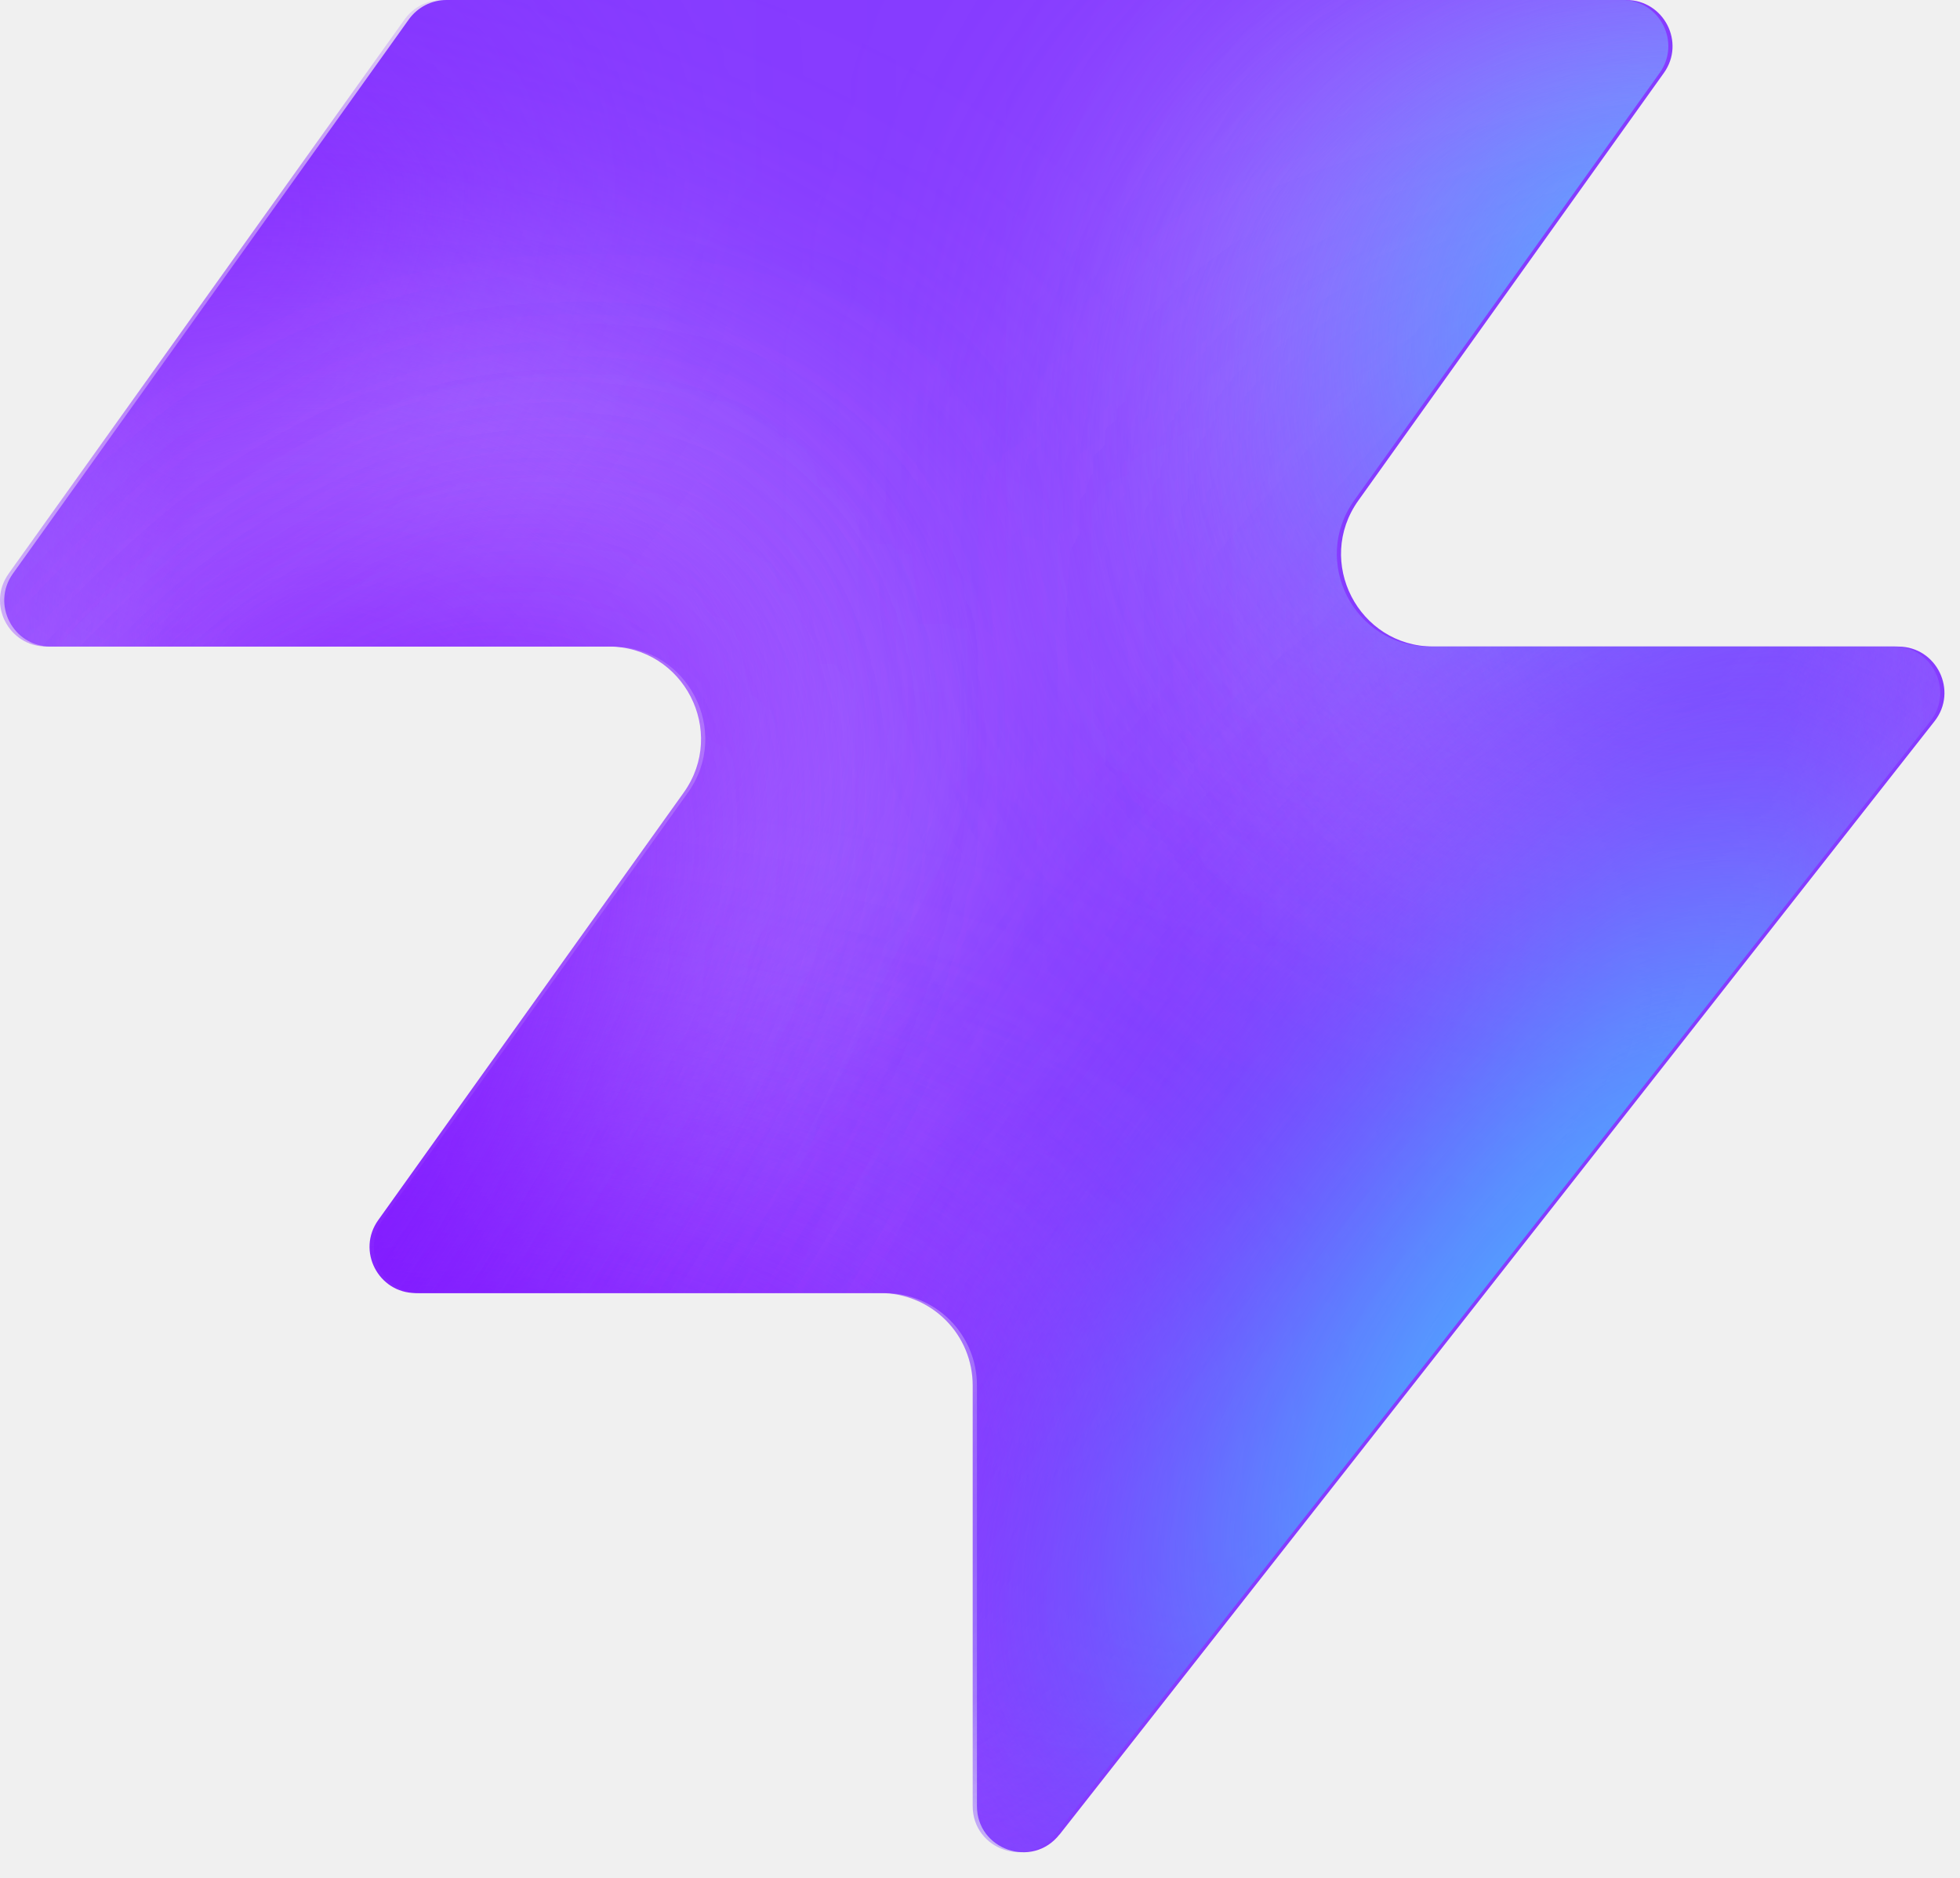
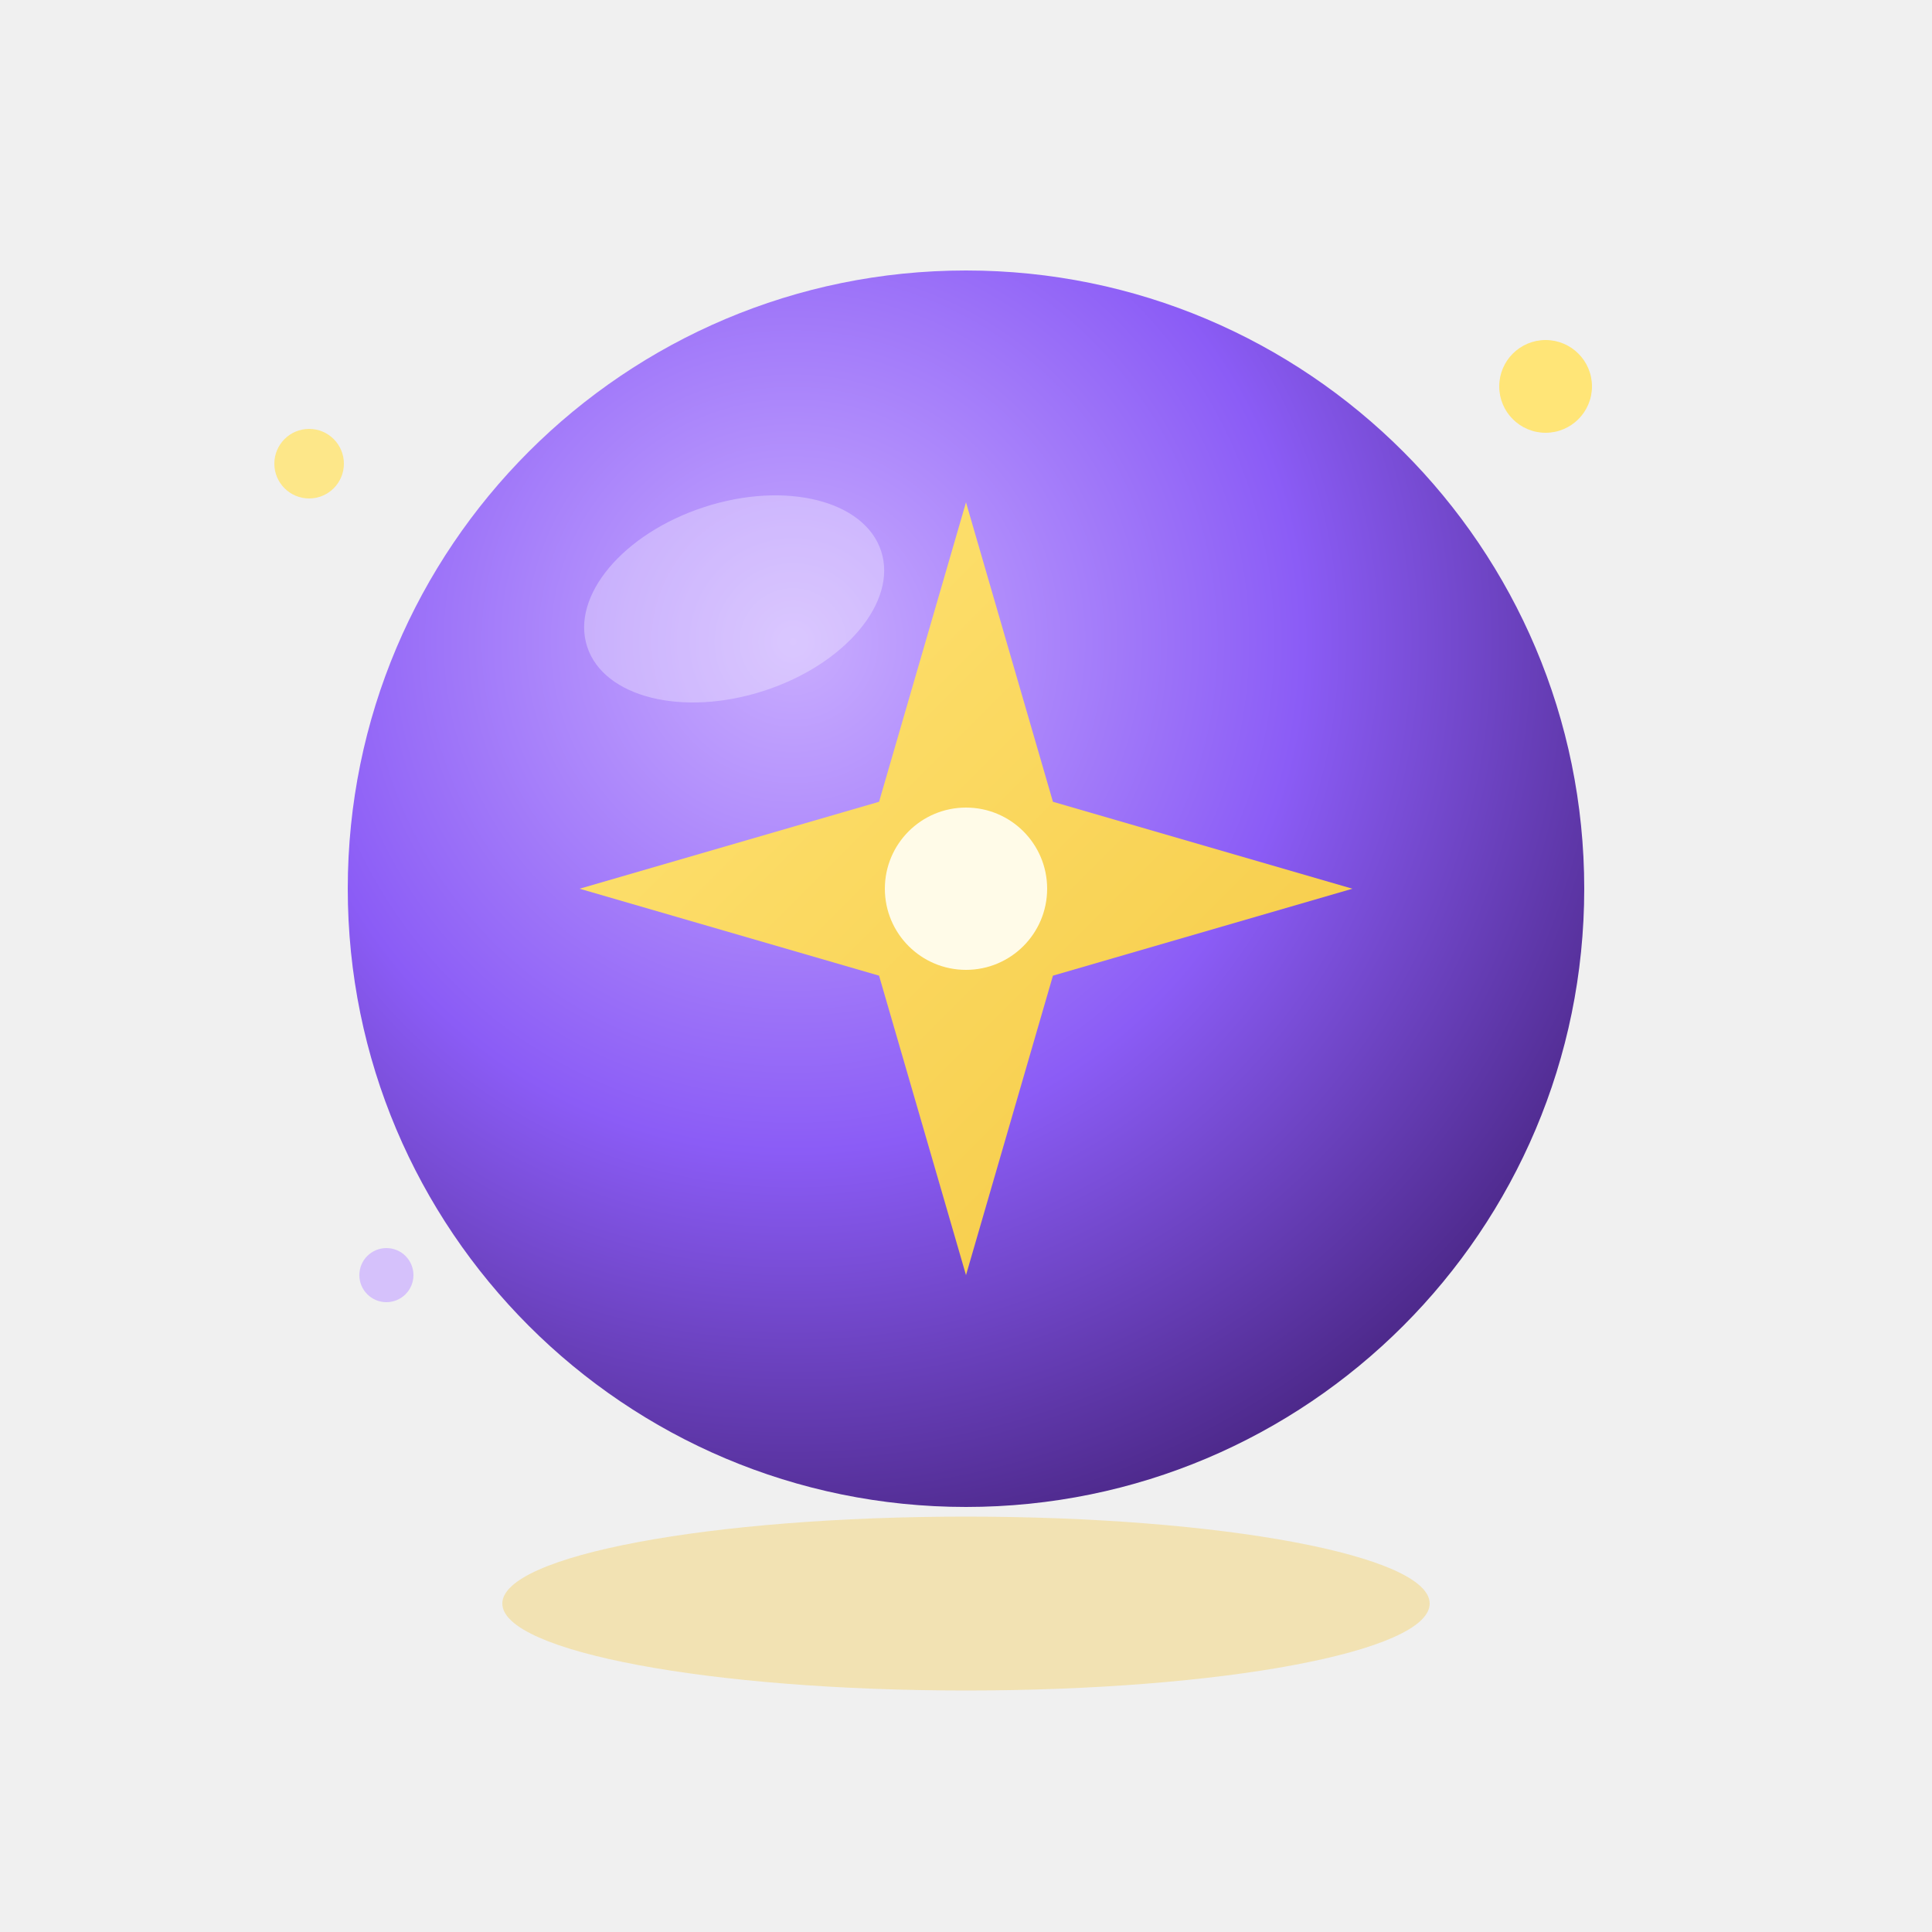
- <svg xmlns="http://www.w3.org/2000/svg" width="48" height="46" fill="none" viewBox="0 0 48 46">
-   <path fill="#863bff" d="M25.946 44.938c-.664.845-2.021.375-2.021-.698V33.937a2.26 2.26 0 0 0-2.262-2.262H10.287c-.92 0-1.456-1.04-.92-1.788l7.48-10.471c1.07-1.497 0-3.578-1.842-3.578H1.237c-.92 0-1.456-1.04-.92-1.788L10.013.474c.214-.297.556-.474.92-.474h28.894c.92 0 1.456 1.04.92 1.788l-7.48 10.471c-1.07 1.498 0 3.579 1.842 3.579h11.377c.943 0 1.473 1.088.89 1.83L25.947 44.94z" style="fill:#863bff;fill:color(display-p3 .525 .23 1);fill-opacity:1" />
-   <mask id="a" width="48" height="46" x="0" y="0" maskUnits="userSpaceOnUse" style="mask-type:alpha">
-     <path fill="#000" d="M25.842 44.938c-.664.844-2.021.375-2.021-.698V33.937a2.26 2.26 0 0 0-2.262-2.262H10.183c-.92 0-1.456-1.04-.92-1.788l7.48-10.471c1.07-1.498 0-3.579-1.842-3.579H1.133c-.92 0-1.456-1.04-.92-1.787L9.91.473c.214-.297.556-.474.92-.474h28.894c.92 0 1.456 1.04.92 1.788l-7.48 10.471c-1.07 1.498 0 3.578 1.842 3.578h11.377c.943 0 1.473 1.088.89 1.832L25.843 44.94z" style="fill:#000;fill-opacity:1" />
-   </mask>
-   <g mask="url(#a)">
-     <g filter="url(#b)">
-       <ellipse cx="5.508" cy="14.704" fill="#ede6ff" rx="5.508" ry="14.704" style="fill:#ede6ff;fill:color(display-p3 .927 .903 1);fill-opacity:1" transform="matrix(.00324 1 1 -.00324 -4.47 31.516)" />
-     </g>
-     <g filter="url(#c)">
-       <ellipse cx="10.399" cy="29.851" fill="#ede6ff" rx="10.399" ry="29.851" style="fill:#ede6ff;fill:color(display-p3 .927 .903 1);fill-opacity:1" transform="matrix(.00324 1 1 -.00324 -39.328 7.883)" />
-     </g>
-     <g filter="url(#d)">
-       <ellipse cx="5.508" cy="30.487" fill="#7e14ff" rx="5.508" ry="30.487" style="fill:#7e14ff;fill:color(display-p3 .492 .077 1);fill-opacity:1" transform="rotate(89.814 -25.913 -14.639)scale(1 -1)" />
-     </g>
-     <g filter="url(#e)">
-       <ellipse cx="5.508" cy="30.599" fill="#7e14ff" rx="5.508" ry="30.599" style="fill:#7e14ff;fill:color(display-p3 .492 .077 1);fill-opacity:1" transform="rotate(89.814 -32.644 -3.334)scale(1 -1)" />
-     </g>
-     <g filter="url(#f)">
-       <ellipse cx="5.508" cy="30.599" fill="#7e14ff" rx="5.508" ry="30.599" style="fill:#7e14ff;fill:color(display-p3 .492 .077 1);fill-opacity:1" transform="matrix(.00324 1 1 -.00324 -34.34 30.47)" />
-     </g>
-     <g filter="url(#g)">
-       <ellipse cx="14.072" cy="22.078" fill="#ede6ff" rx="14.072" ry="22.078" style="fill:#ede6ff;fill:color(display-p3 .927 .903 1);fill-opacity:1" transform="rotate(93.35 24.506 48.493)scale(-1 1)" />
-     </g>
-     <g filter="url(#h)">
-       <ellipse cx="3.47" cy="21.501" fill="#7e14ff" rx="3.47" ry="21.501" style="fill:#7e14ff;fill:color(display-p3 .492 .077 1);fill-opacity:1" transform="rotate(89.009 28.708 47.59)scale(-1 1)" />
-     </g>
-     <g filter="url(#i)">
-       <ellipse cx="3.47" cy="21.501" fill="#7e14ff" rx="3.47" ry="21.501" style="fill:#7e14ff;fill:color(display-p3 .492 .077 1);fill-opacity:1" transform="rotate(89.009 28.708 47.59)scale(-1 1)" />
-     </g>
-     <g filter="url(#j)">
-       <ellipse cx=".387" cy="8.972" fill="#7e14ff" rx="4.407" ry="29.108" style="fill:#7e14ff;fill:color(display-p3 .492 .077 1);fill-opacity:1" transform="rotate(39.51 .387 8.972)" />
-     </g>
-     <g filter="url(#k)">
-       <ellipse cx="47.523" cy="-6.092" fill="#7e14ff" rx="4.407" ry="29.108" style="fill:#7e14ff;fill:color(display-p3 .492 .077 1);fill-opacity:1" transform="rotate(37.892 47.523 -6.092)" />
-     </g>
-     <g filter="url(#l)">
-       <ellipse cx="41.412" cy="6.333" fill="#47bfff" rx="5.971" ry="9.665" style="fill:#47bfff;fill:color(display-p3 .28 .748 1);fill-opacity:1" transform="rotate(37.892 41.412 6.333)" />
-     </g>
-     <g filter="url(#m)">
-       <ellipse cx="-1.879" cy="38.332" fill="#7e14ff" rx="4.407" ry="29.108" style="fill:#7e14ff;fill:color(display-p3 .492 .077 1);fill-opacity:1" transform="rotate(37.892 -1.88 38.332)" />
-     </g>
-     <g filter="url(#n)">
-       <ellipse cx="-1.879" cy="38.332" fill="#7e14ff" rx="4.407" ry="29.108" style="fill:#7e14ff;fill:color(display-p3 .492 .077 1);fill-opacity:1" transform="rotate(37.892 -1.88 38.332)" />
-     </g>
-     <g filter="url(#o)">
-       <ellipse cx="35.651" cy="29.907" fill="#7e14ff" rx="4.407" ry="29.108" style="fill:#7e14ff;fill:color(display-p3 .492 .077 1);fill-opacity:1" transform="rotate(37.892 35.651 29.907)" />
-     </g>
-     <g filter="url(#p)">
-       <ellipse cx="38.418" cy="32.4" fill="#47bfff" rx="5.971" ry="15.297" style="fill:#47bfff;fill:color(display-p3 .28 .748 1);fill-opacity:1" transform="rotate(37.892 38.418 32.4)" />
-     </g>
-   </g>
+ <svg xmlns="http://www.w3.org/2000/svg" viewBox="0 0 100 100">
  <defs>
-     <filter id="b" width="60.045" height="41.654" x="-19.77" y="16.149" color-interpolation-filters="sRGB" filterUnits="userSpaceOnUse">
-       <feFlood flood-opacity="0" result="BackgroundImageFix" />
-       <feBlend in="SourceGraphic" in2="BackgroundImageFix" result="shape" />
-       <feGaussianBlur result="effect1_foregroundBlur_2002_17158" stdDeviation="7.659" />
-     </filter>
-     <filter id="c" width="90.34" height="51.437" x="-54.613" y="-7.533" color-interpolation-filters="sRGB" filterUnits="userSpaceOnUse">
-       <feFlood flood-opacity="0" result="BackgroundImageFix" />
-       <feBlend in="SourceGraphic" in2="BackgroundImageFix" result="shape" />
-       <feGaussianBlur result="effect1_foregroundBlur_2002_17158" stdDeviation="7.659" />
-     </filter>
-     <filter id="d" width="79.355" height="29.4" x="-49.64" y="2.03" color-interpolation-filters="sRGB" filterUnits="userSpaceOnUse">
-       <feFlood flood-opacity="0" result="BackgroundImageFix" />
-       <feBlend in="SourceGraphic" in2="BackgroundImageFix" result="shape" />
-       <feGaussianBlur result="effect1_foregroundBlur_2002_17158" stdDeviation="4.596" />
-     </filter>
-     <filter id="e" width="79.579" height="29.4" x="-45.045" y="20.029" color-interpolation-filters="sRGB" filterUnits="userSpaceOnUse">
-       <feFlood flood-opacity="0" result="BackgroundImageFix" />
-       <feBlend in="SourceGraphic" in2="BackgroundImageFix" result="shape" />
-       <feGaussianBlur result="effect1_foregroundBlur_2002_17158" stdDeviation="4.596" />
-     </filter>
-     <filter id="f" width="79.579" height="29.4" x="-43.513" y="21.178" color-interpolation-filters="sRGB" filterUnits="userSpaceOnUse">
-       <feFlood flood-opacity="0" result="BackgroundImageFix" />
-       <feBlend in="SourceGraphic" in2="BackgroundImageFix" result="shape" />
-       <feGaussianBlur result="effect1_foregroundBlur_2002_17158" stdDeviation="4.596" />
-     </filter>
-     <filter id="g" width="74.749" height="58.852" x="15.756" y="-17.901" color-interpolation-filters="sRGB" filterUnits="userSpaceOnUse">
-       <feFlood flood-opacity="0" result="BackgroundImageFix" />
-       <feBlend in="SourceGraphic" in2="BackgroundImageFix" result="shape" />
-       <feGaussianBlur result="effect1_foregroundBlur_2002_17158" stdDeviation="7.659" />
-     </filter>
-     <filter id="h" width="61.377" height="25.362" x="23.548" y="2.284" color-interpolation-filters="sRGB" filterUnits="userSpaceOnUse">
-       <feFlood flood-opacity="0" result="BackgroundImageFix" />
-       <feBlend in="SourceGraphic" in2="BackgroundImageFix" result="shape" />
-       <feGaussianBlur result="effect1_foregroundBlur_2002_17158" stdDeviation="4.596" />
-     </filter>
-     <filter id="i" width="61.377" height="25.362" x="23.548" y="2.284" color-interpolation-filters="sRGB" filterUnits="userSpaceOnUse">
-       <feFlood flood-opacity="0" result="BackgroundImageFix" />
-       <feBlend in="SourceGraphic" in2="BackgroundImageFix" result="shape" />
-       <feGaussianBlur result="effect1_foregroundBlur_2002_17158" stdDeviation="4.596" />
-     </filter>
-     <filter id="j" width="56.045" height="63.649" x="-27.636" y="-22.853" color-interpolation-filters="sRGB" filterUnits="userSpaceOnUse">
-       <feFlood flood-opacity="0" result="BackgroundImageFix" />
-       <feBlend in="SourceGraphic" in2="BackgroundImageFix" result="shape" />
-       <feGaussianBlur result="effect1_foregroundBlur_2002_17158" stdDeviation="4.596" />
-     </filter>
-     <filter id="k" width="54.814" height="64.646" x="20.116" y="-38.415" color-interpolation-filters="sRGB" filterUnits="userSpaceOnUse">
-       <feFlood flood-opacity="0" result="BackgroundImageFix" />
-       <feBlend in="SourceGraphic" in2="BackgroundImageFix" result="shape" />
-       <feGaussianBlur result="effect1_foregroundBlur_2002_17158" stdDeviation="4.596" />
-     </filter>
-     <filter id="l" width="33.541" height="35.313" x="24.641" y="-11.323" color-interpolation-filters="sRGB" filterUnits="userSpaceOnUse">
-       <feFlood flood-opacity="0" result="BackgroundImageFix" />
-       <feBlend in="SourceGraphic" in2="BackgroundImageFix" result="shape" />
-       <feGaussianBlur result="effect1_foregroundBlur_2002_17158" stdDeviation="4.596" />
-     </filter>
-     <filter id="m" width="54.814" height="64.646" x="-29.286" y="6.009" color-interpolation-filters="sRGB" filterUnits="userSpaceOnUse">
-       <feFlood flood-opacity="0" result="BackgroundImageFix" />
-       <feBlend in="SourceGraphic" in2="BackgroundImageFix" result="shape" />
-       <feGaussianBlur result="effect1_foregroundBlur_2002_17158" stdDeviation="4.596" />
-     </filter>
-     <filter id="n" width="54.814" height="64.646" x="-29.286" y="6.009" color-interpolation-filters="sRGB" filterUnits="userSpaceOnUse">
-       <feFlood flood-opacity="0" result="BackgroundImageFix" />
-       <feBlend in="SourceGraphic" in2="BackgroundImageFix" result="shape" />
-       <feGaussianBlur result="effect1_foregroundBlur_2002_17158" stdDeviation="4.596" />
-     </filter>
-     <filter id="o" width="54.814" height="64.646" x="8.244" y="-2.416" color-interpolation-filters="sRGB" filterUnits="userSpaceOnUse">
-       <feFlood flood-opacity="0" result="BackgroundImageFix" />
-       <feBlend in="SourceGraphic" in2="BackgroundImageFix" result="shape" />
-       <feGaussianBlur result="effect1_foregroundBlur_2002_17158" stdDeviation="4.596" />
-     </filter>
-     <filter id="p" width="39.409" height="43.623" x="18.713" y="10.588" color-interpolation-filters="sRGB" filterUnits="userSpaceOnUse">
-       <feFlood flood-opacity="0" result="BackgroundImageFix" />
-       <feBlend in="SourceGraphic" in2="BackgroundImageFix" result="shape" />
-       <feGaussianBlur result="effect1_foregroundBlur_2002_17158" stdDeviation="4.596" />
-     </filter>
+     <radialGradient id="ballGrad" cx="36%" cy="30%" r="75%">
+       <stop offset="0%" stop-color="#c9adff" />
+       <stop offset="55%" stop-color="#8b5cf6" />
+       <stop offset="100%" stop-color="#4c2889" />
+     </radialGradient>
+     <linearGradient id="starGrad" x1="0%" y1="0%" x2="100%" y2="100%">
+       <stop offset="0%" stop-color="#ffe577" />
+       <stop offset="100%" stop-color="#f5c842" />
+     </linearGradient>
  </defs>
+   <ellipse cx="50" cy="83" rx="24" ry="4.5" fill="#f5c842" opacity="0.35" />
+   <circle cx="50" cy="46" r="32" fill="url(#ballGrad)" />
+   <ellipse cx="38" cy="31" rx="8" ry="5" fill="#ffffff" opacity="0.32" transform="rotate(-18 38 31)" />
+   <circle cx="80" cy="20" r="2.4" fill="#ffe577" />
+   <circle cx="16" cy="24" r="1.8" fill="#ffe577" opacity="0.85" />
+   <circle cx="20" cy="66" r="1.4" fill="#c9adff" opacity="0.7" />
+   <path d="M50 26 L54.5 41.5 L70 46 L54.5 50.5 L50 66 L45.5 50.5 L30 46 L45.5 41.5 Z" fill="url(#starGrad)" />
+   <circle cx="50" cy="46" r="4.2" fill="#fffbe8" />
</svg>
